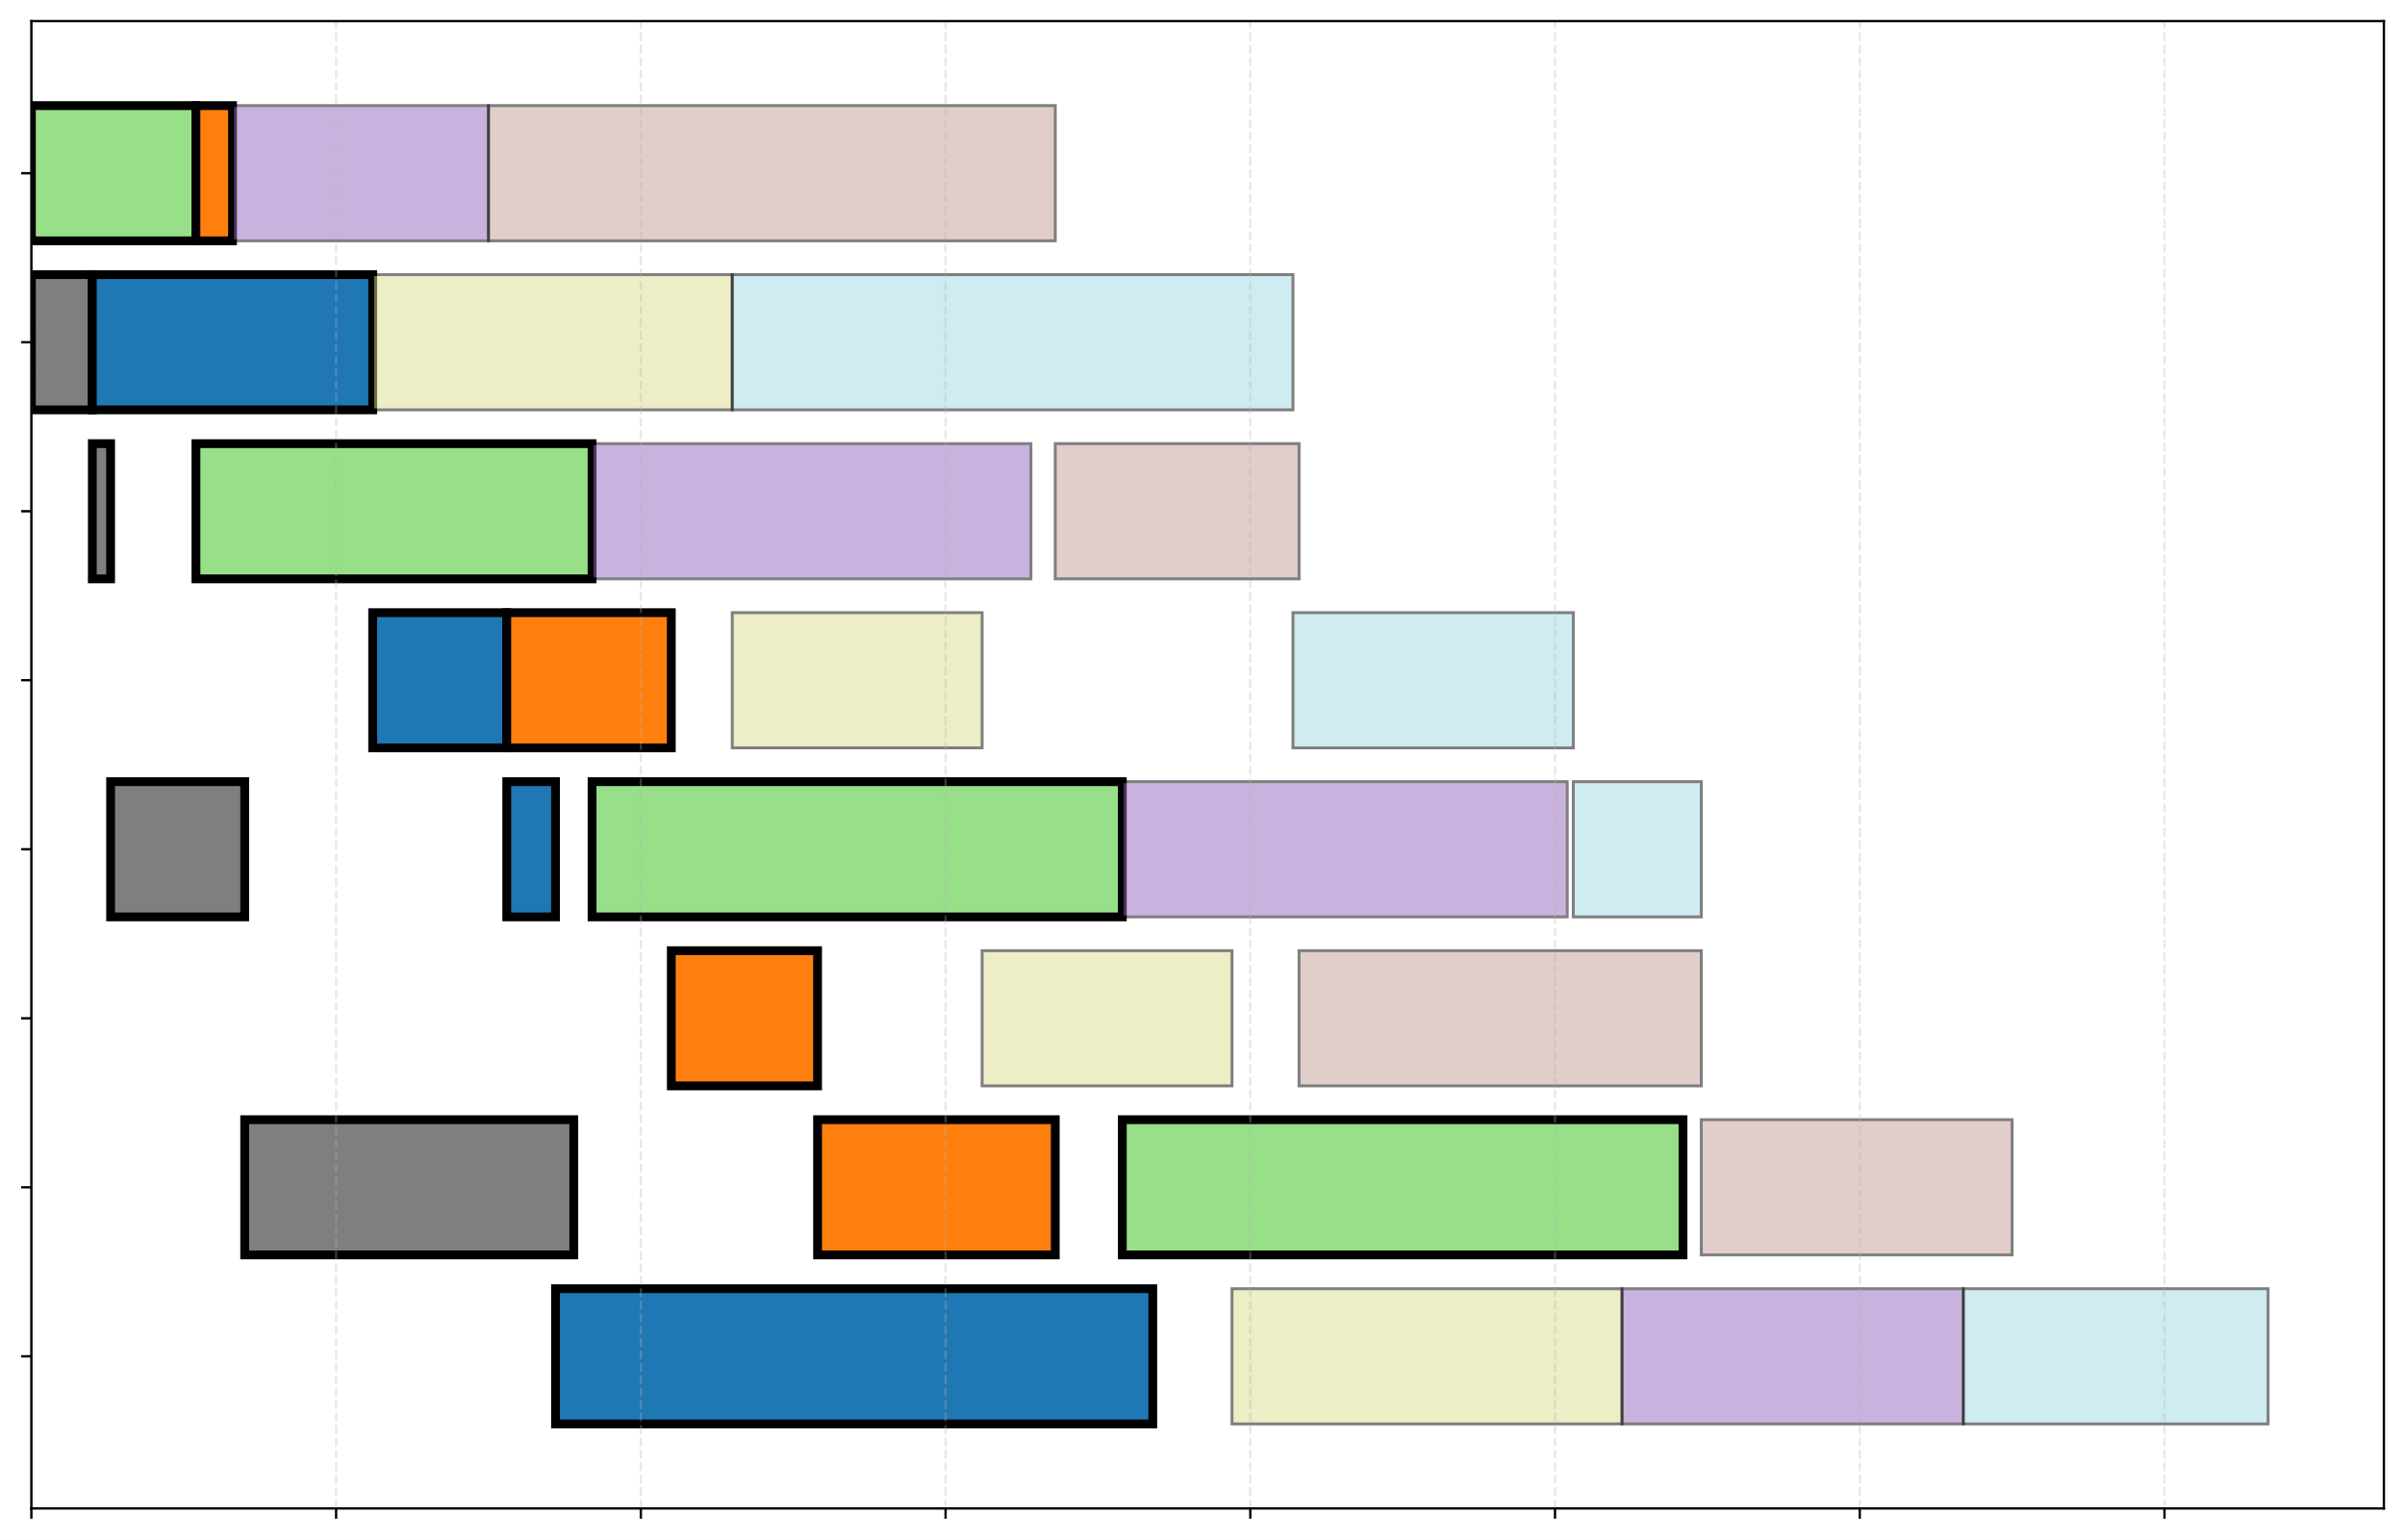
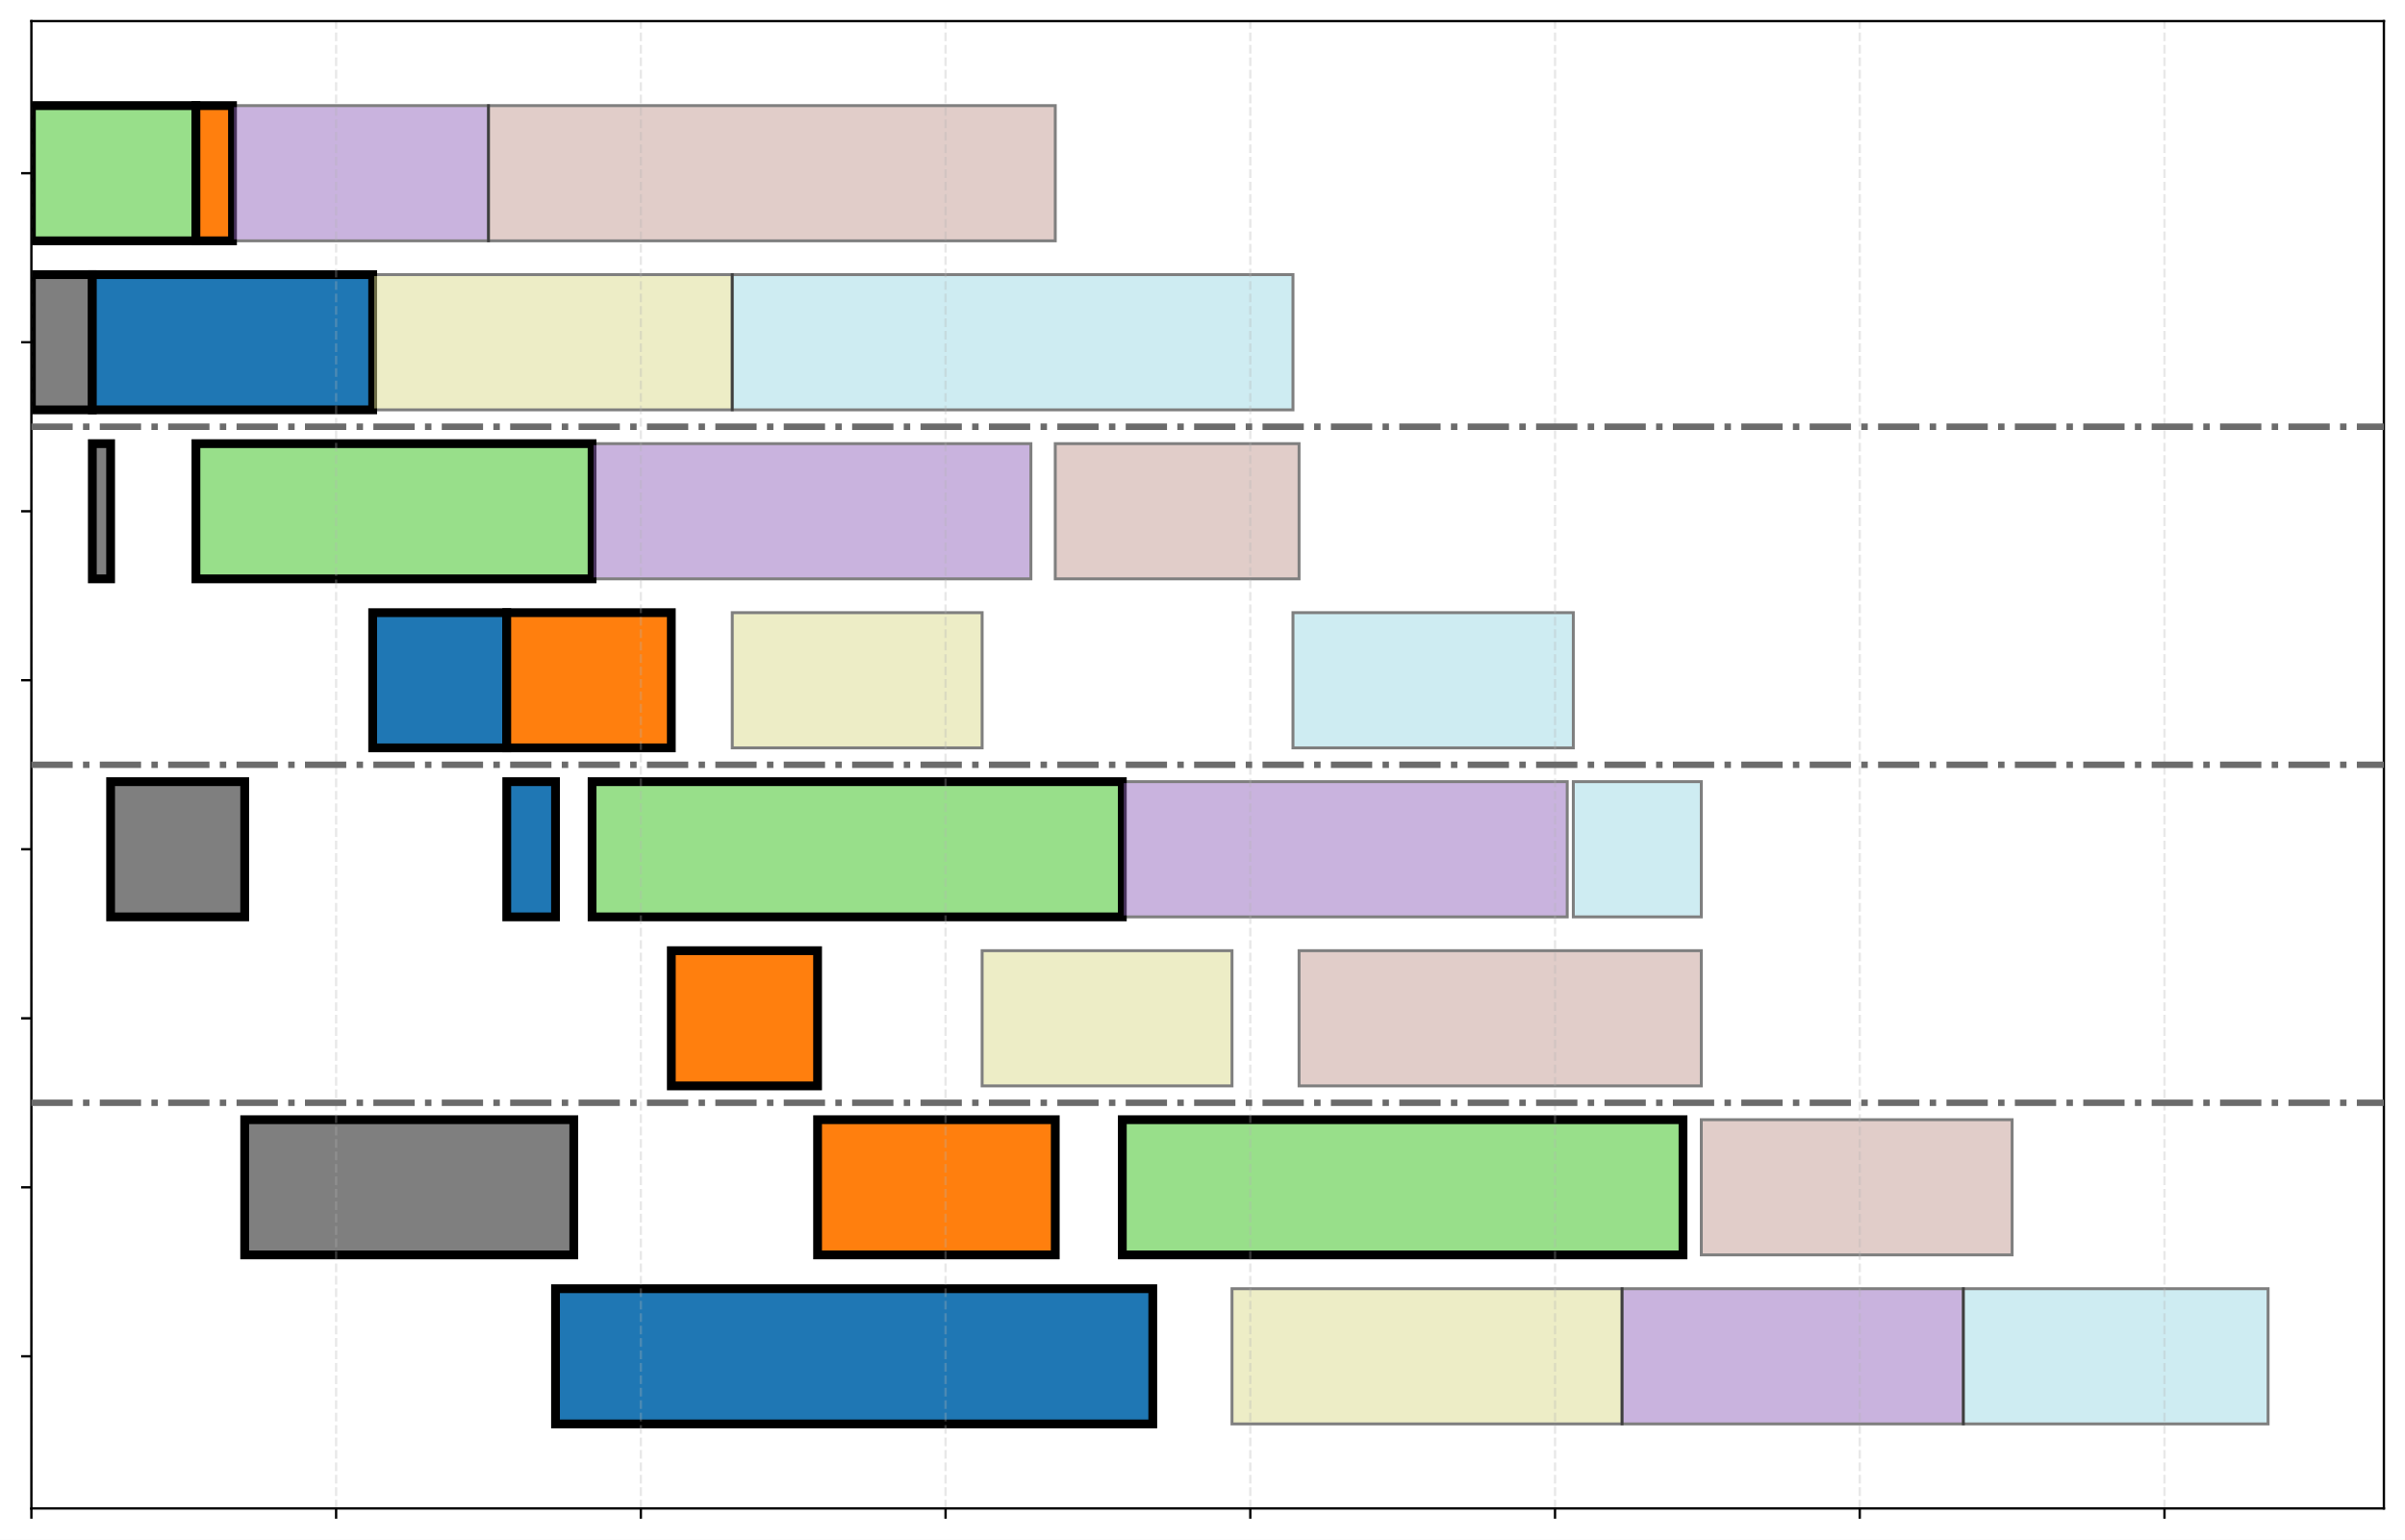
<svg xmlns="http://www.w3.org/2000/svg" xmlns:xlink="http://www.w3.org/1999/xlink" width="820pt" height="525.06pt" viewBox="0 0 820 525.06" version="1.1">
  <defs>
    <style type="text/css">*{stroke-linejoin: round; stroke-linecap: butt}</style>
  </defs>
  <g id="figure_1">
    <g id="patch_1">
      <path d="M 0 525.06  L 820 525.06  L 820 0  L 0 0  z " style="fill: #ffffff" />
    </g>
    <g id="axes_1">
      <g id="patch_2">
        <path d="M 10.7 514.36  L 812.8 514.36  L 812.8 7.2  L 10.7 7.2  z " style="fill: #ffffff" />
      </g>
      <g id="patch_3">
-         <path d="M 10.7 36.016  L 66.805 36.016  L 66.805 82.121  L 10.7 82.121  z " clip-path="url(#p11dbd361c9)" style="fill: #98df8a; stroke: #000000; stroke-width: 3; stroke-linejoin: miter" />
+         <path d="M 10.7 36.016  L 66.805 36.016  L 66.805 82.121  L 10.7 82.121  z " clip-path="url(#pa4f4548422)" style="fill: #98df8a; stroke: #000000; stroke-width: 3; stroke-linejoin: miter" />
      </g>
      <g id="patch_4">
-         <path d="M 66.805 36.016  L 79.273 36.016  L 79.273 82.121  L 66.805 82.121  z " clip-path="url(#p11dbd361c9)" style="fill: #ff7f0e; stroke: #000000; stroke-width: 3; stroke-linejoin: miter" />
+         <path d="M 66.805 36.016  L 79.273 36.016  L 79.273 82.121  L 66.805 82.121  z " clip-path="url(#pa4f4548422)" style="fill: #ff7f0e; stroke: #000000; stroke-width: 3; stroke-linejoin: miter" />
      </g>
      <g id="patch_5">
-         <path d="M 79.273 36.016  L 166.548 36.016  L 166.548 82.121  L 79.273 82.121  z " clip-path="url(#p11dbd361c9)" style="fill: #9467bd; opacity: 0.5; stroke: #000000; stroke-linejoin: miter" />
+         <path d="M 79.273 36.016  L 166.548 36.016  L 166.548 82.121  L 79.273 82.121  z " clip-path="url(#pa4f4548422)" style="fill: #9467bd; opacity: 0.5; stroke: #000000; stroke-linejoin: miter" />
      </g>
      <g id="patch_6">
-         <path d="M 166.548 36.016  L 359.801 36.016  L 359.801 82.121  L 166.548 82.121  z " clip-path="url(#p11dbd361c9)" style="fill: #c49c94; opacity: 0.5; stroke: #000000; stroke-linejoin: miter" />
+         <path d="M 166.548 36.016  L 359.801 36.016  L 359.801 82.121  L 166.548 82.121  z " clip-path="url(#pa4f4548422)" style="fill: #c49c94; opacity: 0.5; stroke: #000000; stroke-linejoin: miter" />
      </g>
      <g id="patch_7">
-         <path d="M 10.7 93.648  L 31.48 93.648  L 31.48 139.753  L 10.7 139.753  z " clip-path="url(#p11dbd361c9)" style="fill: #7f7f7f; stroke: #000000; stroke-width: 3; stroke-linejoin: miter" />
+         <path d="M 10.7 93.648  L 31.48 93.648  L 31.48 139.753  L 10.7 139.753  z " clip-path="url(#pa4f4548422)" style="fill: #7f7f7f; stroke: #000000; stroke-width: 3; stroke-linejoin: miter" />
      </g>
      <g id="patch_8">
-         <path d="M 31.48 93.648  L 127.067 93.648  L 127.067 139.753  L 31.48 139.753  z " clip-path="url(#p11dbd361c9)" style="fill: #1f77b4; stroke: #000000; stroke-width: 3; stroke-linejoin: miter" />
+         <path d="M 31.48 93.648  L 127.067 93.648  L 127.067 139.753  L 31.48 139.753  z " clip-path="url(#pa4f4548422)" style="fill: #1f77b4; stroke: #000000; stroke-width: 3; stroke-linejoin: miter" />
      </g>
      <g id="patch_9">
-         <path d="M 127.067 93.648  L 249.668 93.648  L 249.668 139.753  L 127.067 139.753  z " clip-path="url(#p11dbd361c9)" style="fill: #dbdb8d; opacity: 0.5; stroke: #000000; stroke-linejoin: miter" />
+         <path d="M 127.067 93.648  L 249.668 93.648  L 249.668 139.753  L 127.067 139.753  z " clip-path="url(#pa4f4548422)" style="fill: #dbdb8d; opacity: 0.5; stroke: #000000; stroke-linejoin: miter" />
      </g>
      <g id="patch_10">
-         <path d="M 249.668 93.648  L 440.842 93.648  L 440.842 139.753  L 249.668 139.753  z " clip-path="url(#p11dbd361c9)" style="fill: #9edae5; opacity: 0.5; stroke: #000000; stroke-linejoin: miter" />
+         <path d="M 249.668 93.648  L 440.842 93.648  L 440.842 139.753  L 249.668 139.753  z " clip-path="url(#pa4f4548422)" style="fill: #9edae5; opacity: 0.5; stroke: #000000; stroke-linejoin: miter" />
      </g>
      <g id="patch_11">
-         <path d="M 31.48 151.28  L 37.714 151.28  L 37.714 197.385  L 31.48 197.385  z " clip-path="url(#p11dbd361c9)" style="fill: #7f7f7f; stroke: #000000; stroke-width: 3; stroke-linejoin: miter" />
+         <path d="M 31.48 151.28  L 37.714 151.28  L 37.714 197.385  L 31.48 197.385  z " clip-path="url(#pa4f4548422)" style="fill: #7f7f7f; stroke: #000000; stroke-width: 3; stroke-linejoin: miter" />
      </g>
      <g id="patch_12">
-         <path d="M 66.805 151.28  L 201.874 151.28  L 201.874 197.385  L 66.805 197.385  z " clip-path="url(#p11dbd361c9)" style="fill: #98df8a; stroke: #000000; stroke-width: 3; stroke-linejoin: miter" />
+         <path d="M 66.805 151.28  L 201.874 151.28  L 201.874 197.385  L 66.805 197.385  z " clip-path="url(#pa4f4548422)" style="fill: #98df8a; stroke: #000000; stroke-width: 3; stroke-linejoin: miter" />
      </g>
      <g id="patch_13">
-         <path d="M 201.874 151.28  L 351.489 151.28  L 351.489 197.385  L 201.874 197.385  z " clip-path="url(#p11dbd361c9)" style="fill: #9467bd; opacity: 0.5; stroke: #000000; stroke-linejoin: miter" />
+         <path d="M 201.874 151.28  L 351.489 151.28  L 351.489 197.385  L 201.874 197.385  z " clip-path="url(#pa4f4548422)" style="fill: #9467bd; opacity: 0.5; stroke: #000000; stroke-linejoin: miter" />
      </g>
      <g id="patch_14">
-         <path d="M 359.801 151.28  L 442.92 151.28  L 442.92 197.385  L 359.801 197.385  z " clip-path="url(#p11dbd361c9)" style="fill: #c49c94; opacity: 0.5; stroke: #000000; stroke-linejoin: miter" />
+         <path d="M 359.801 151.28  L 442.92 151.28  L 442.92 197.385  L 359.801 197.385  z " clip-path="url(#pa4f4548422)" style="fill: #c49c94; opacity: 0.5; stroke: #000000; stroke-linejoin: miter" />
      </g>
      <g id="patch_15">
-         <path d="M 127.067 208.911  L 172.782 208.911  L 172.782 255.017  L 127.067 255.017  z " clip-path="url(#p11dbd361c9)" style="fill: #1f77b4; stroke: #000000; stroke-width: 3; stroke-linejoin: miter" />
+         <path d="M 127.067 208.911  L 172.782 208.911  L 172.782 255.017  L 127.067 255.017  z " clip-path="url(#pa4f4548422)" style="fill: #1f77b4; stroke: #000000; stroke-width: 3; stroke-linejoin: miter" />
      </g>
      <g id="patch_16">
-         <path d="M 172.782 208.911  L 228.888 208.911  L 228.888 255.017  L 172.782 255.017  z " clip-path="url(#p11dbd361c9)" style="fill: #ff7f0e; stroke: #000000; stroke-width: 3; stroke-linejoin: miter" />
+         <path d="M 172.782 208.911  L 228.888 208.911  L 228.888 255.017  L 172.782 255.017  z " clip-path="url(#pa4f4548422)" style="fill: #ff7f0e; stroke: #000000; stroke-width: 3; stroke-linejoin: miter" />
      </g>
      <g id="patch_17">
-         <path d="M 249.668 208.911  L 334.865 208.911  L 334.865 255.017  L 249.668 255.017  z " clip-path="url(#p11dbd361c9)" style="fill: #dbdb8d; opacity: 0.5; stroke: #000000; stroke-linejoin: miter" />
+         <path d="M 249.668 208.911  L 334.865 208.911  L 334.865 255.017  L 249.668 255.017  z " clip-path="url(#pa4f4548422)" style="fill: #dbdb8d; opacity: 0.5; stroke: #000000; stroke-linejoin: miter" />
      </g>
      <g id="patch_18">
-         <path d="M 440.842 208.911  L 536.429 208.911  L 536.429 255.017  L 440.842 255.017  z " clip-path="url(#p11dbd361c9)" style="fill: #9edae5; opacity: 0.5; stroke: #000000; stroke-linejoin: miter" />
+         <path d="M 440.842 208.911  L 536.429 208.911  L 536.429 255.017  L 440.842 255.017  z " clip-path="url(#pa4f4548422)" style="fill: #9edae5; opacity: 0.5; stroke: #000000; stroke-linejoin: miter" />
      </g>
      <g id="patch_19">
-         <path d="M 37.714 266.543  L 83.429 266.543  L 83.429 312.649  L 37.714 312.649  z " clip-path="url(#p11dbd361c9)" style="fill: #7f7f7f; stroke: #000000; stroke-width: 3; stroke-linejoin: miter" />
+         <path d="M 37.714 266.543  L 83.429 266.543  L 83.429 312.649  L 37.714 312.649  z " clip-path="url(#pa4f4548422)" style="fill: #7f7f7f; stroke: #000000; stroke-width: 3; stroke-linejoin: miter" />
      </g>
      <g id="patch_20">
-         <path d="M 172.782 266.543  L 189.406 266.543  L 189.406 312.649  L 172.782 312.649  z " clip-path="url(#p11dbd361c9)" style="fill: #1f77b4; stroke: #000000; stroke-width: 3; stroke-linejoin: miter" />
+         <path d="M 172.782 266.543  L 189.406 266.543  L 189.406 312.649  L 172.782 312.649  z " clip-path="url(#pa4f4548422)" style="fill: #1f77b4; stroke: #000000; stroke-width: 3; stroke-linejoin: miter" />
      </g>
      <g id="patch_21">
-         <path d="M 201.874 266.543  L 382.658 266.543  L 382.658 312.649  L 201.874 312.649  z " clip-path="url(#p11dbd361c9)" style="fill: #98df8a; stroke: #000000; stroke-width: 3; stroke-linejoin: miter" />
+         <path d="M 201.874 266.543  L 382.658 266.543  L 382.658 312.649  L 201.874 312.649  z " clip-path="url(#pa4f4548422)" style="fill: #98df8a; stroke: #000000; stroke-width: 3; stroke-linejoin: miter" />
      </g>
      <g id="patch_22">
-         <path d="M 382.658 266.543  L 534.351 266.543  L 534.351 312.649  L 382.658 312.649  z " clip-path="url(#p11dbd361c9)" style="fill: #9467bd; opacity: 0.5; stroke: #000000; stroke-linejoin: miter" />
+         <path d="M 382.658 266.543  L 534.351 266.543  L 534.351 312.649  L 382.658 312.649  z " clip-path="url(#pa4f4548422)" style="fill: #9467bd; opacity: 0.5; stroke: #000000; stroke-linejoin: miter" />
      </g>
      <g id="patch_23">
-         <path d="M 536.429 266.543  L 580.066 266.543  L 580.066 312.649  L 536.429 312.649  z " clip-path="url(#p11dbd361c9)" style="fill: #9edae5; opacity: 0.5; stroke: #000000; stroke-linejoin: miter" />
+         <path d="M 536.429 266.543  L 580.066 266.543  L 580.066 312.649  L 536.429 312.649  z " clip-path="url(#pa4f4548422)" style="fill: #9edae5; opacity: 0.5; stroke: #000000; stroke-linejoin: miter" />
      </g>
      <g id="patch_24">
-         <path d="M 228.888 324.175  L 278.759 324.175  L 278.759 370.28  L 228.888 370.28  z " clip-path="url(#p11dbd361c9)" style="fill: #ff7f0e; stroke: #000000; stroke-width: 3; stroke-linejoin: miter" />
+         <path d="M 228.888 324.175  L 278.759 324.175  L 278.759 370.28  L 228.888 370.28  z " clip-path="url(#pa4f4548422)" style="fill: #ff7f0e; stroke: #000000; stroke-width: 3; stroke-linejoin: miter" />
      </g>
      <g id="patch_25">
-         <path d="M 334.865 324.175  L 420.062 324.175  L 420.062 370.28  L 334.865 370.28  z " clip-path="url(#p11dbd361c9)" style="fill: #dbdb8d; opacity: 0.5; stroke: #000000; stroke-linejoin: miter" />
+         <path d="M 334.865 324.175  L 420.062 324.175  L 420.062 370.28  L 334.865 370.28  z " clip-path="url(#pa4f4548422)" style="fill: #dbdb8d; opacity: 0.5; stroke: #000000; stroke-linejoin: miter" />
      </g>
      <g id="patch_26">
-         <path d="M 442.92 324.175  L 580.066 324.175  L 580.066 370.28  L 442.92 370.28  z " clip-path="url(#p11dbd361c9)" style="fill: #c49c94; opacity: 0.5; stroke: #000000; stroke-linejoin: miter" />
+         <path d="M 442.92 324.175  L 580.066 324.175  L 580.066 370.28  L 442.92 370.28  z " clip-path="url(#pa4f4548422)" style="fill: #c49c94; opacity: 0.5; stroke: #000000; stroke-linejoin: miter" />
      </g>
      <g id="patch_27">
-         <path d="M 83.429 381.807  L 195.64 381.807  L 195.64 427.912  L 83.429 427.912  z " clip-path="url(#p11dbd361c9)" style="fill: #7f7f7f; stroke: #000000; stroke-width: 3; stroke-linejoin: miter" />
+         <path d="M 83.429 381.807  L 195.64 381.807  L 195.64 427.912  L 83.429 427.912  z " clip-path="url(#pa4f4548422)" style="fill: #7f7f7f; stroke: #000000; stroke-width: 3; stroke-linejoin: miter" />
      </g>
      <g id="patch_28">
-         <path d="M 278.759 381.807  L 359.801 381.807  L 359.801 427.912  L 278.759 427.912  z " clip-path="url(#p11dbd361c9)" style="fill: #ff7f0e; stroke: #000000; stroke-width: 3; stroke-linejoin: miter" />
+         <path d="M 278.759 381.807  L 359.801 381.807  L 359.801 427.912  L 278.759 427.912  z " clip-path="url(#pa4f4548422)" style="fill: #ff7f0e; stroke: #000000; stroke-width: 3; stroke-linejoin: miter" />
      </g>
      <g id="patch_29">
-         <path d="M 382.658 381.807  L 573.832 381.807  L 573.832 427.912  L 382.658 427.912  z " clip-path="url(#p11dbd361c9)" style="fill: #98df8a; stroke: #000000; stroke-width: 3; stroke-linejoin: miter" />
+         <path d="M 382.658 381.807  L 573.832 381.807  L 573.832 427.912  L 382.658 427.912  z " clip-path="url(#pa4f4548422)" style="fill: #98df8a; stroke: #000000; stroke-width: 3; stroke-linejoin: miter" />
      </g>
      <g id="patch_30">
-         <path d="M 580.066 381.807  L 686.043 381.807  L 686.043 427.912  L 580.066 427.912  z " clip-path="url(#p11dbd361c9)" style="fill: #c49c94; opacity: 0.5; stroke: #000000; stroke-linejoin: miter" />
+         <path d="M 580.066 381.807  L 686.043 381.807  L 686.043 427.912  L 580.066 427.912  z " clip-path="url(#pa4f4548422)" style="fill: #c49c94; opacity: 0.5; stroke: #000000; stroke-linejoin: miter" />
      </g>
      <g id="patch_31">
-         <path d="M 189.406 439.439  L 393.048 439.439  L 393.048 485.544  L 189.406 485.544  z " clip-path="url(#p11dbd361c9)" style="fill: #1f77b4; stroke: #000000; stroke-width: 3; stroke-linejoin: miter" />
+         <path d="M 189.406 439.439  L 393.048 439.439  L 393.048 485.544  L 189.406 485.544  z " clip-path="url(#pa4f4548422)" style="fill: #1f77b4; stroke: #000000; stroke-width: 3; stroke-linejoin: miter" />
      </g>
      <g id="patch_32">
-         <path d="M 420.062 439.439  L 553.053 439.439  L 553.053 485.544  L 420.062 485.544  z " clip-path="url(#p11dbd361c9)" style="fill: #dbdb8d; opacity: 0.5; stroke: #000000; stroke-linejoin: miter" />
+         <path d="M 420.062 439.439  L 553.053 439.439  L 553.053 485.544  L 420.062 485.544  z " clip-path="url(#pa4f4548422)" style="fill: #dbdb8d; opacity: 0.5; stroke: #000000; stroke-linejoin: miter" />
      </g>
      <g id="patch_33">
-         <path d="M 553.053 439.439  L 669.419 439.439  L 669.419 485.544  L 553.053 485.544  z " clip-path="url(#p11dbd361c9)" style="fill: #9467bd; opacity: 0.5; stroke: #000000; stroke-linejoin: miter" />
+         <path d="M 553.053 439.439  L 669.419 439.439  L 669.419 485.544  L 553.053 485.544  z " clip-path="url(#pa4f4548422)" style="fill: #9467bd; opacity: 0.5; stroke: #000000; stroke-linejoin: miter" />
      </g>
      <g id="patch_34">
-         <path d="M 669.419 439.439  L 773.318 439.439  L 773.318 485.544  L 669.419 485.544  z " clip-path="url(#p11dbd361c9)" style="fill: #9edae5; opacity: 0.5; stroke: #000000; stroke-linejoin: miter" />
+         <path d="M 669.419 439.439  L 773.318 439.439  L 773.318 485.544  L 669.419 485.544  z " clip-path="url(#pa4f4548422)" style="fill: #9edae5; opacity: 0.5; stroke: #000000; stroke-linejoin: miter" />
      </g>
      <g id="matplotlib.axis_1">
        <g id="xtick_1">
          <g id="line2d_1">
-             <path d="M 10.7 514.36  L 10.7 7.2  " clip-path="url(#p11dbd361c9)" style="fill: none; stroke-dasharray: 2.96,1.28; stroke-dashoffset: 0; stroke: #b0b0b0; stroke-opacity: 0.3; stroke-width: 0.8" />
+             <path d="M 10.7 514.36  L 10.7 7.2  " clip-path="url(#pa4f4548422)" style="fill: none; stroke-dasharray: 2.96,1.28; stroke-dashoffset: 0; stroke: #b0b0b0; stroke-opacity: 0.3; stroke-width: 0.8" />
          </g>
          <g id="line2d_2">
            <defs>
-               <path id="m408fbf9b40" d="M 0 0  L 0 3.5  " style="stroke: #000000; stroke-width: 0.8" />
+               <path id="m7e6f877912" d="M 0 0  L 0 3.5  " style="stroke: #000000; stroke-width: 0.8" />
            </defs>
            <g>
-               <use xlink:href="#m408fbf9b40" x="10.7" y="514.36" style="stroke: #000000; stroke-width: 0.8" />
+               <use xlink:href="#m7e6f877912" x="10.7" y="514.36" style="stroke: #000000; stroke-width: 0.8" />
            </g>
          </g>
        </g>
        <g id="xtick_2">
          <g id="line2d_3">
-             <path d="M 114.599 514.36  L 114.599 7.2  " clip-path="url(#p11dbd361c9)" style="fill: none; stroke-dasharray: 2.96,1.28; stroke-dashoffset: 0; stroke: #b0b0b0; stroke-opacity: 0.3; stroke-width: 0.8" />
+             <path d="M 114.599 514.36  L 114.599 7.2  " clip-path="url(#pa4f4548422)" style="fill: none; stroke-dasharray: 2.96,1.28; stroke-dashoffset: 0; stroke: #b0b0b0; stroke-opacity: 0.3; stroke-width: 0.8" />
          </g>
          <g id="line2d_4">
            <g>
-               <use xlink:href="#m408fbf9b40" x="114.599" y="514.36" style="stroke: #000000; stroke-width: 0.8" />
+               <use xlink:href="#m7e6f877912" x="114.599" y="514.36" style="stroke: #000000; stroke-width: 0.8" />
            </g>
          </g>
        </g>
        <g id="xtick_3">
          <g id="line2d_5">
-             <path d="M 218.498 514.36  L 218.498 7.2  " clip-path="url(#p11dbd361c9)" style="fill: none; stroke-dasharray: 2.96,1.28; stroke-dashoffset: 0; stroke: #b0b0b0; stroke-opacity: 0.3; stroke-width: 0.8" />
+             <path d="M 218.498 514.36  L 218.498 7.2  " clip-path="url(#pa4f4548422)" style="fill: none; stroke-dasharray: 2.96,1.28; stroke-dashoffset: 0; stroke: #b0b0b0; stroke-opacity: 0.3; stroke-width: 0.8" />
          </g>
          <g id="line2d_6">
            <g>
-               <use xlink:href="#m408fbf9b40" x="218.498" y="514.36" style="stroke: #000000; stroke-width: 0.8" />
+               <use xlink:href="#m7e6f877912" x="218.498" y="514.36" style="stroke: #000000; stroke-width: 0.8" />
            </g>
          </g>
        </g>
        <g id="xtick_4">
          <g id="line2d_7">
-             <path d="M 322.397 514.36  L 322.397 7.2  " clip-path="url(#p11dbd361c9)" style="fill: none; stroke-dasharray: 2.96,1.28; stroke-dashoffset: 0; stroke: #b0b0b0; stroke-opacity: 0.3; stroke-width: 0.8" />
+             <path d="M 322.397 514.36  L 322.397 7.2  " clip-path="url(#pa4f4548422)" style="fill: none; stroke-dasharray: 2.96,1.28; stroke-dashoffset: 0; stroke: #b0b0b0; stroke-opacity: 0.3; stroke-width: 0.8" />
          </g>
          <g id="line2d_8">
            <g>
-               <use xlink:href="#m408fbf9b40" x="322.397" y="514.36" style="stroke: #000000; stroke-width: 0.8" />
+               <use xlink:href="#m7e6f877912" x="322.397" y="514.36" style="stroke: #000000; stroke-width: 0.8" />
            </g>
          </g>
        </g>
        <g id="xtick_5">
          <g id="line2d_9">
-             <path d="M 426.296 514.36  L 426.296 7.2  " clip-path="url(#p11dbd361c9)" style="fill: none; stroke-dasharray: 2.96,1.28; stroke-dashoffset: 0; stroke: #b0b0b0; stroke-opacity: 0.3; stroke-width: 0.8" />
+             <path d="M 426.296 514.36  L 426.296 7.2  " clip-path="url(#pa4f4548422)" style="fill: none; stroke-dasharray: 2.96,1.28; stroke-dashoffset: 0; stroke: #b0b0b0; stroke-opacity: 0.3; stroke-width: 0.8" />
          </g>
          <g id="line2d_10">
            <g>
-               <use xlink:href="#m408fbf9b40" x="426.296" y="514.36" style="stroke: #000000; stroke-width: 0.8" />
+               <use xlink:href="#m7e6f877912" x="426.296" y="514.36" style="stroke: #000000; stroke-width: 0.8" />
            </g>
          </g>
        </g>
        <g id="xtick_6">
          <g id="line2d_11">
-             <path d="M 530.195 514.36  L 530.195 7.2  " clip-path="url(#p11dbd361c9)" style="fill: none; stroke-dasharray: 2.96,1.28; stroke-dashoffset: 0; stroke: #b0b0b0; stroke-opacity: 0.3; stroke-width: 0.8" />
+             <path d="M 530.195 514.36  L 530.195 7.2  " clip-path="url(#pa4f4548422)" style="fill: none; stroke-dasharray: 2.96,1.28; stroke-dashoffset: 0; stroke: #b0b0b0; stroke-opacity: 0.3; stroke-width: 0.8" />
          </g>
          <g id="line2d_12">
            <g>
-               <use xlink:href="#m408fbf9b40" x="530.195" y="514.36" style="stroke: #000000; stroke-width: 0.8" />
+               <use xlink:href="#m7e6f877912" x="530.195" y="514.36" style="stroke: #000000; stroke-width: 0.8" />
            </g>
          </g>
        </g>
        <g id="xtick_7">
          <g id="line2d_13">
-             <path d="M 634.094 514.36  L 634.094 7.2  " clip-path="url(#p11dbd361c9)" style="fill: none; stroke-dasharray: 2.96,1.28; stroke-dashoffset: 0; stroke: #b0b0b0; stroke-opacity: 0.3; stroke-width: 0.8" />
+             <path d="M 634.094 514.36  L 634.094 7.2  " clip-path="url(#pa4f4548422)" style="fill: none; stroke-dasharray: 2.96,1.28; stroke-dashoffset: 0; stroke: #b0b0b0; stroke-opacity: 0.3; stroke-width: 0.8" />
          </g>
          <g id="line2d_14">
            <g>
-               <use xlink:href="#m408fbf9b40" x="634.094" y="514.36" style="stroke: #000000; stroke-width: 0.8" />
+               <use xlink:href="#m7e6f877912" x="634.094" y="514.36" style="stroke: #000000; stroke-width: 0.8" />
            </g>
          </g>
        </g>
        <g id="xtick_8">
          <g id="line2d_15">
-             <path d="M 737.993 514.36  L 737.993 7.2  " clip-path="url(#p11dbd361c9)" style="fill: none; stroke-dasharray: 2.96,1.28; stroke-dashoffset: 0; stroke: #b0b0b0; stroke-opacity: 0.3; stroke-width: 0.8" />
+             <path d="M 737.993 514.36  L 737.993 7.2  " clip-path="url(#pa4f4548422)" style="fill: none; stroke-dasharray: 2.96,1.28; stroke-dashoffset: 0; stroke: #b0b0b0; stroke-opacity: 0.3; stroke-width: 0.8" />
          </g>
          <g id="line2d_16">
            <g>
-               <use xlink:href="#m408fbf9b40" x="737.993" y="514.36" style="stroke: #000000; stroke-width: 0.8" />
+               <use xlink:href="#m7e6f877912" x="737.993" y="514.36" style="stroke: #000000; stroke-width: 0.8" />
            </g>
          </g>
        </g>
      </g>
      <g id="matplotlib.axis_2">
        <g id="ytick_1">
          <g id="line2d_17">
            <defs>
-               <path id="m04a2fecffb" d="M 0 0  L -3.5 0  " style="stroke: #000000; stroke-width: 0.8" />
+               <path id="md5d5847db0" d="M 0 0  L -3.5 0  " style="stroke: #000000; stroke-width: 0.8" />
            </defs>
            <g>
-               <use xlink:href="#m04a2fecffb" x="10.7" y="59.069" style="stroke: #000000; stroke-width: 0.8" />
+               <use xlink:href="#md5d5847db0" x="10.7" y="59.069" style="stroke: #000000; stroke-width: 0.8" />
            </g>
          </g>
        </g>
        <g id="ytick_2">
          <g id="line2d_18">
            <g>
-               <use xlink:href="#m04a2fecffb" x="10.7" y="116.7" style="stroke: #000000; stroke-width: 0.8" />
+               <use xlink:href="#md5d5847db0" x="10.7" y="116.7" style="stroke: #000000; stroke-width: 0.8" />
            </g>
          </g>
        </g>
        <g id="ytick_3">
          <g id="line2d_19">
            <g>
-               <use xlink:href="#m04a2fecffb" x="10.7" y="174.332" style="stroke: #000000; stroke-width: 0.8" />
+               <use xlink:href="#md5d5847db0" x="10.7" y="174.332" style="stroke: #000000; stroke-width: 0.8" />
            </g>
          </g>
        </g>
        <g id="ytick_4">
          <g id="line2d_20">
            <g>
-               <use xlink:href="#m04a2fecffb" x="10.7" y="231.964" style="stroke: #000000; stroke-width: 0.8" />
+               <use xlink:href="#md5d5847db0" x="10.7" y="231.964" style="stroke: #000000; stroke-width: 0.8" />
            </g>
          </g>
        </g>
        <g id="ytick_5">
          <g id="line2d_21">
            <g>
-               <use xlink:href="#m04a2fecffb" x="10.7" y="289.596" style="stroke: #000000; stroke-width: 0.8" />
+               <use xlink:href="#md5d5847db0" x="10.7" y="289.596" style="stroke: #000000; stroke-width: 0.8" />
            </g>
          </g>
        </g>
        <g id="ytick_6">
          <g id="line2d_22">
            <g>
-               <use xlink:href="#m04a2fecffb" x="10.7" y="347.228" style="stroke: #000000; stroke-width: 0.8" />
+               <use xlink:href="#md5d5847db0" x="10.7" y="347.228" style="stroke: #000000; stroke-width: 0.8" />
            </g>
          </g>
        </g>
        <g id="ytick_7">
          <g id="line2d_23">
            <g>
-               <use xlink:href="#m04a2fecffb" x="10.7" y="404.86" style="stroke: #000000; stroke-width: 0.8" />
+               <use xlink:href="#md5d5847db0" x="10.7" y="404.86" style="stroke: #000000; stroke-width: 0.8" />
            </g>
          </g>
        </g>
        <g id="ytick_8">
          <g id="line2d_24">
            <g>
-               <use xlink:href="#m04a2fecffb" x="10.7" y="462.491" style="stroke: #000000; stroke-width: 0.8" />
+               <use xlink:href="#md5d5847db0" x="10.7" y="462.491" style="stroke: #000000; stroke-width: 0.8" />
            </g>
          </g>
        </g>
      </g>
      <g id="patch_35">
        <path d="M 10.7 514.36  L 10.7 7.2  " style="fill: none; stroke: #000000; stroke-width: 0.8; stroke-linejoin: miter; stroke-linecap: square" />
      </g>
      <g id="patch_36">
        <path d="M 812.8 514.36  L 812.8 7.2  " style="fill: none; stroke: #000000; stroke-width: 0.8; stroke-linejoin: miter; stroke-linecap: square" />
      </g>
      <g id="patch_37">
        <path d="M 10.7 514.36  L 812.8 514.36  " style="fill: none; stroke: #000000; stroke-width: 0.8; stroke-linejoin: miter; stroke-linecap: square" />
      </g>
      <g id="patch_38">
        <path d="M 10.7 7.2  L 812.8 7.2  " style="fill: none; stroke: #000000; stroke-width: 0.8; stroke-linejoin: miter; stroke-linecap: square" />
+       </g>
+       <g id="line2d_25">
+         <path d="M 10.7 145.516  L 812.8 145.516  " clip-path="url(#pa4f4548422)" style="fill: none; stroke-dasharray: 14.08,3.52,2.2,3.52; stroke-dashoffset: 0; stroke: #6b6b6b; stroke-width: 2.2" />
+       </g>
+       <g id="line2d_26">
+         <path d="M 10.7 260.78  L 812.8 260.78  " clip-path="url(#pa4f4548422)" style="fill: none; stroke-dasharray: 14.08,3.52,2.2,3.52; stroke-dashoffset: 0; stroke: #6b6b6b; stroke-width: 2.2" />
+       </g>
+       <g id="line2d_27">
+         <path d="M 10.7 376.044  L 812.8 376.044  " clip-path="url(#pa4f4548422)" style="fill: none; stroke-dasharray: 14.08,3.52,2.2,3.52; stroke-dashoffset: 0; stroke: #6b6b6b; stroke-width: 2.2" />
      </g>
    </g>
  </g>
  <defs>
-     <clipPath id="p11dbd361c9">
+     <clipPath id="pa4f4548422">
      <rect x="10.7" y="7.2" width="802.1" height="507.16" />
    </clipPath>
  </defs>
</svg>
